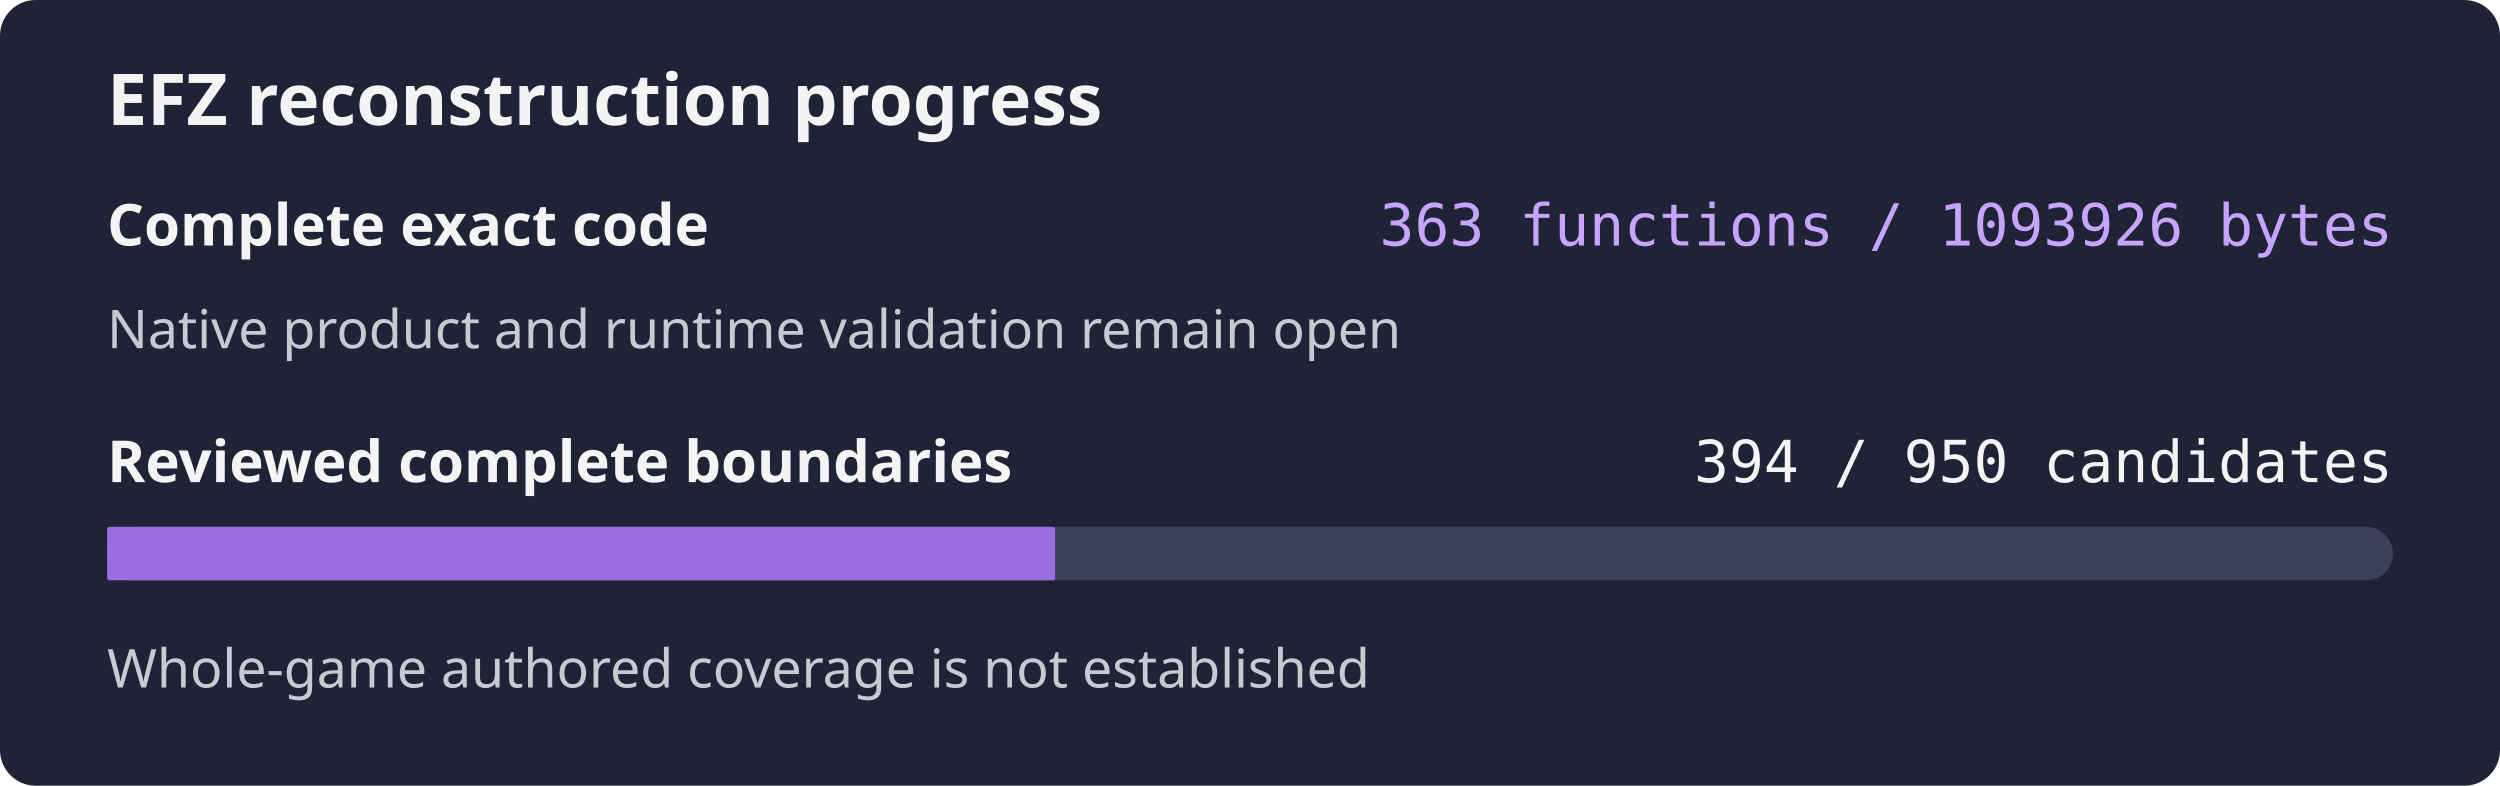
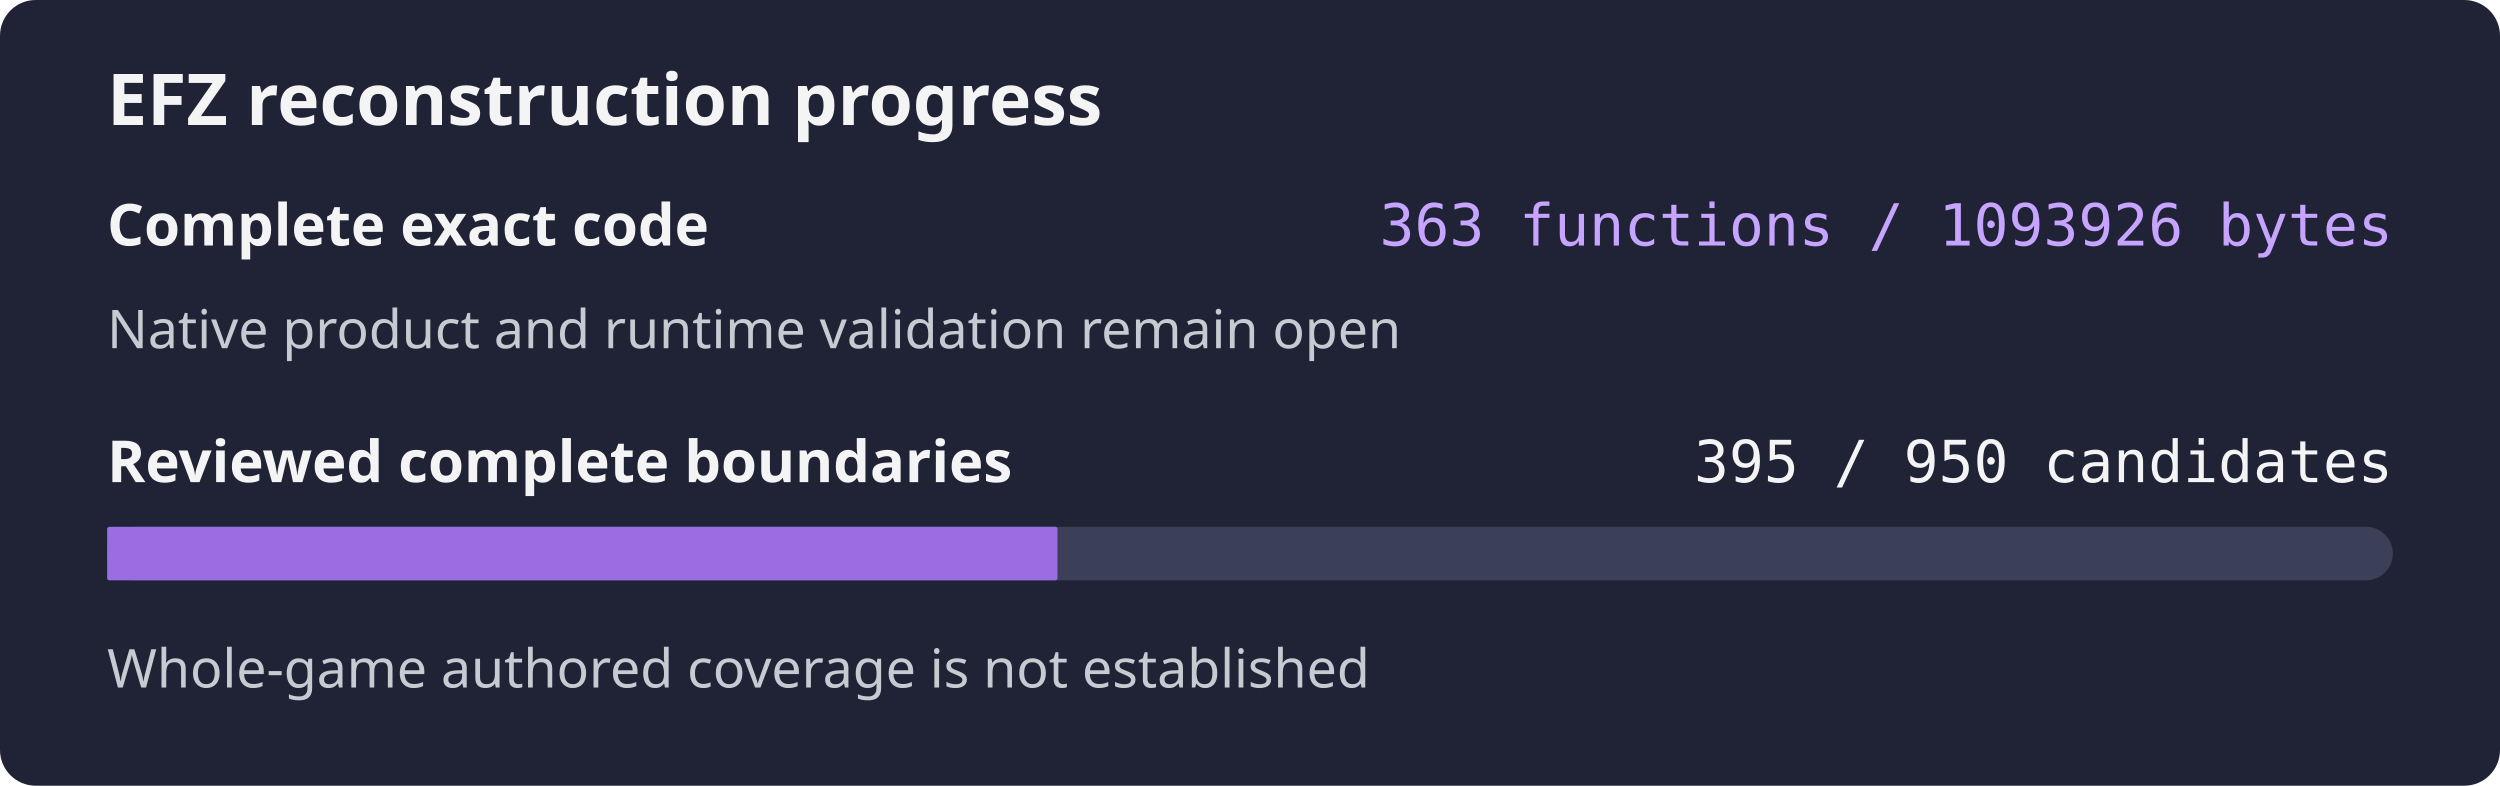
- <svg xmlns="http://www.w3.org/2000/svg" width="560" height="176" role="img" aria-label="EFZ reconstruction: 363 exact functions, 1093926 exact bytes; 394 reviewed boundaries out of 950 candidates">
+ <svg xmlns="http://www.w3.org/2000/svg" width="560" height="176" role="img" aria-label="EFZ reconstruction: 363 exact functions, 1093926 exact bytes; 395 reviewed boundaries out of 950 candidates">
  <rect width="560" height="176" rx="8" fill="#1f2335" />
  <text x="24" y="28" fill="#f4f4f5" font-family="sans-serif" font-size="16" font-weight="600">EFZ reconstruction progress</text>
  <text x="24" y="55" fill="#f4f4f5" font-family="sans-serif" font-size="13" font-weight="600">Complete exact code</text>
  <text x="536" y="55" fill="#c7a4ff" text-anchor="end" font-family="monospace" font-size="13">363 functions / 1093926 bytes</text>
  <text x="24" y="78" fill="#c8cad2" font-family="sans-serif" font-size="12">Native product and runtime validation remain open</text>
  <text x="24" y="108" fill="#f4f4f5" font-family="sans-serif" font-size="13" font-weight="600">Reviewed complete boundaries</text>
-   <text x="536" y="108" fill="#f4f4f5" text-anchor="end" font-family="monospace" font-size="13">394 / 950 candidates</text>
+   <text x="536" y="108" fill="#f4f4f5" text-anchor="end" font-family="monospace" font-size="13">395 / 950 candidates</text>
  <rect x="24" y="118" width="512" height="12" rx="6" fill="#3b4058" />
-   <rect x="24" y="118" width="212.35" height="12" rx="0.5" fill="#9b6de3" />
+   <rect x="24" y="118" width="212.88" height="12" rx="0.5" fill="#9b6de3" />
  <text x="24" y="154" fill="#c8cad2" font-family="sans-serif" font-size="12">Whole-game authored coverage is not established</text>
</svg>
